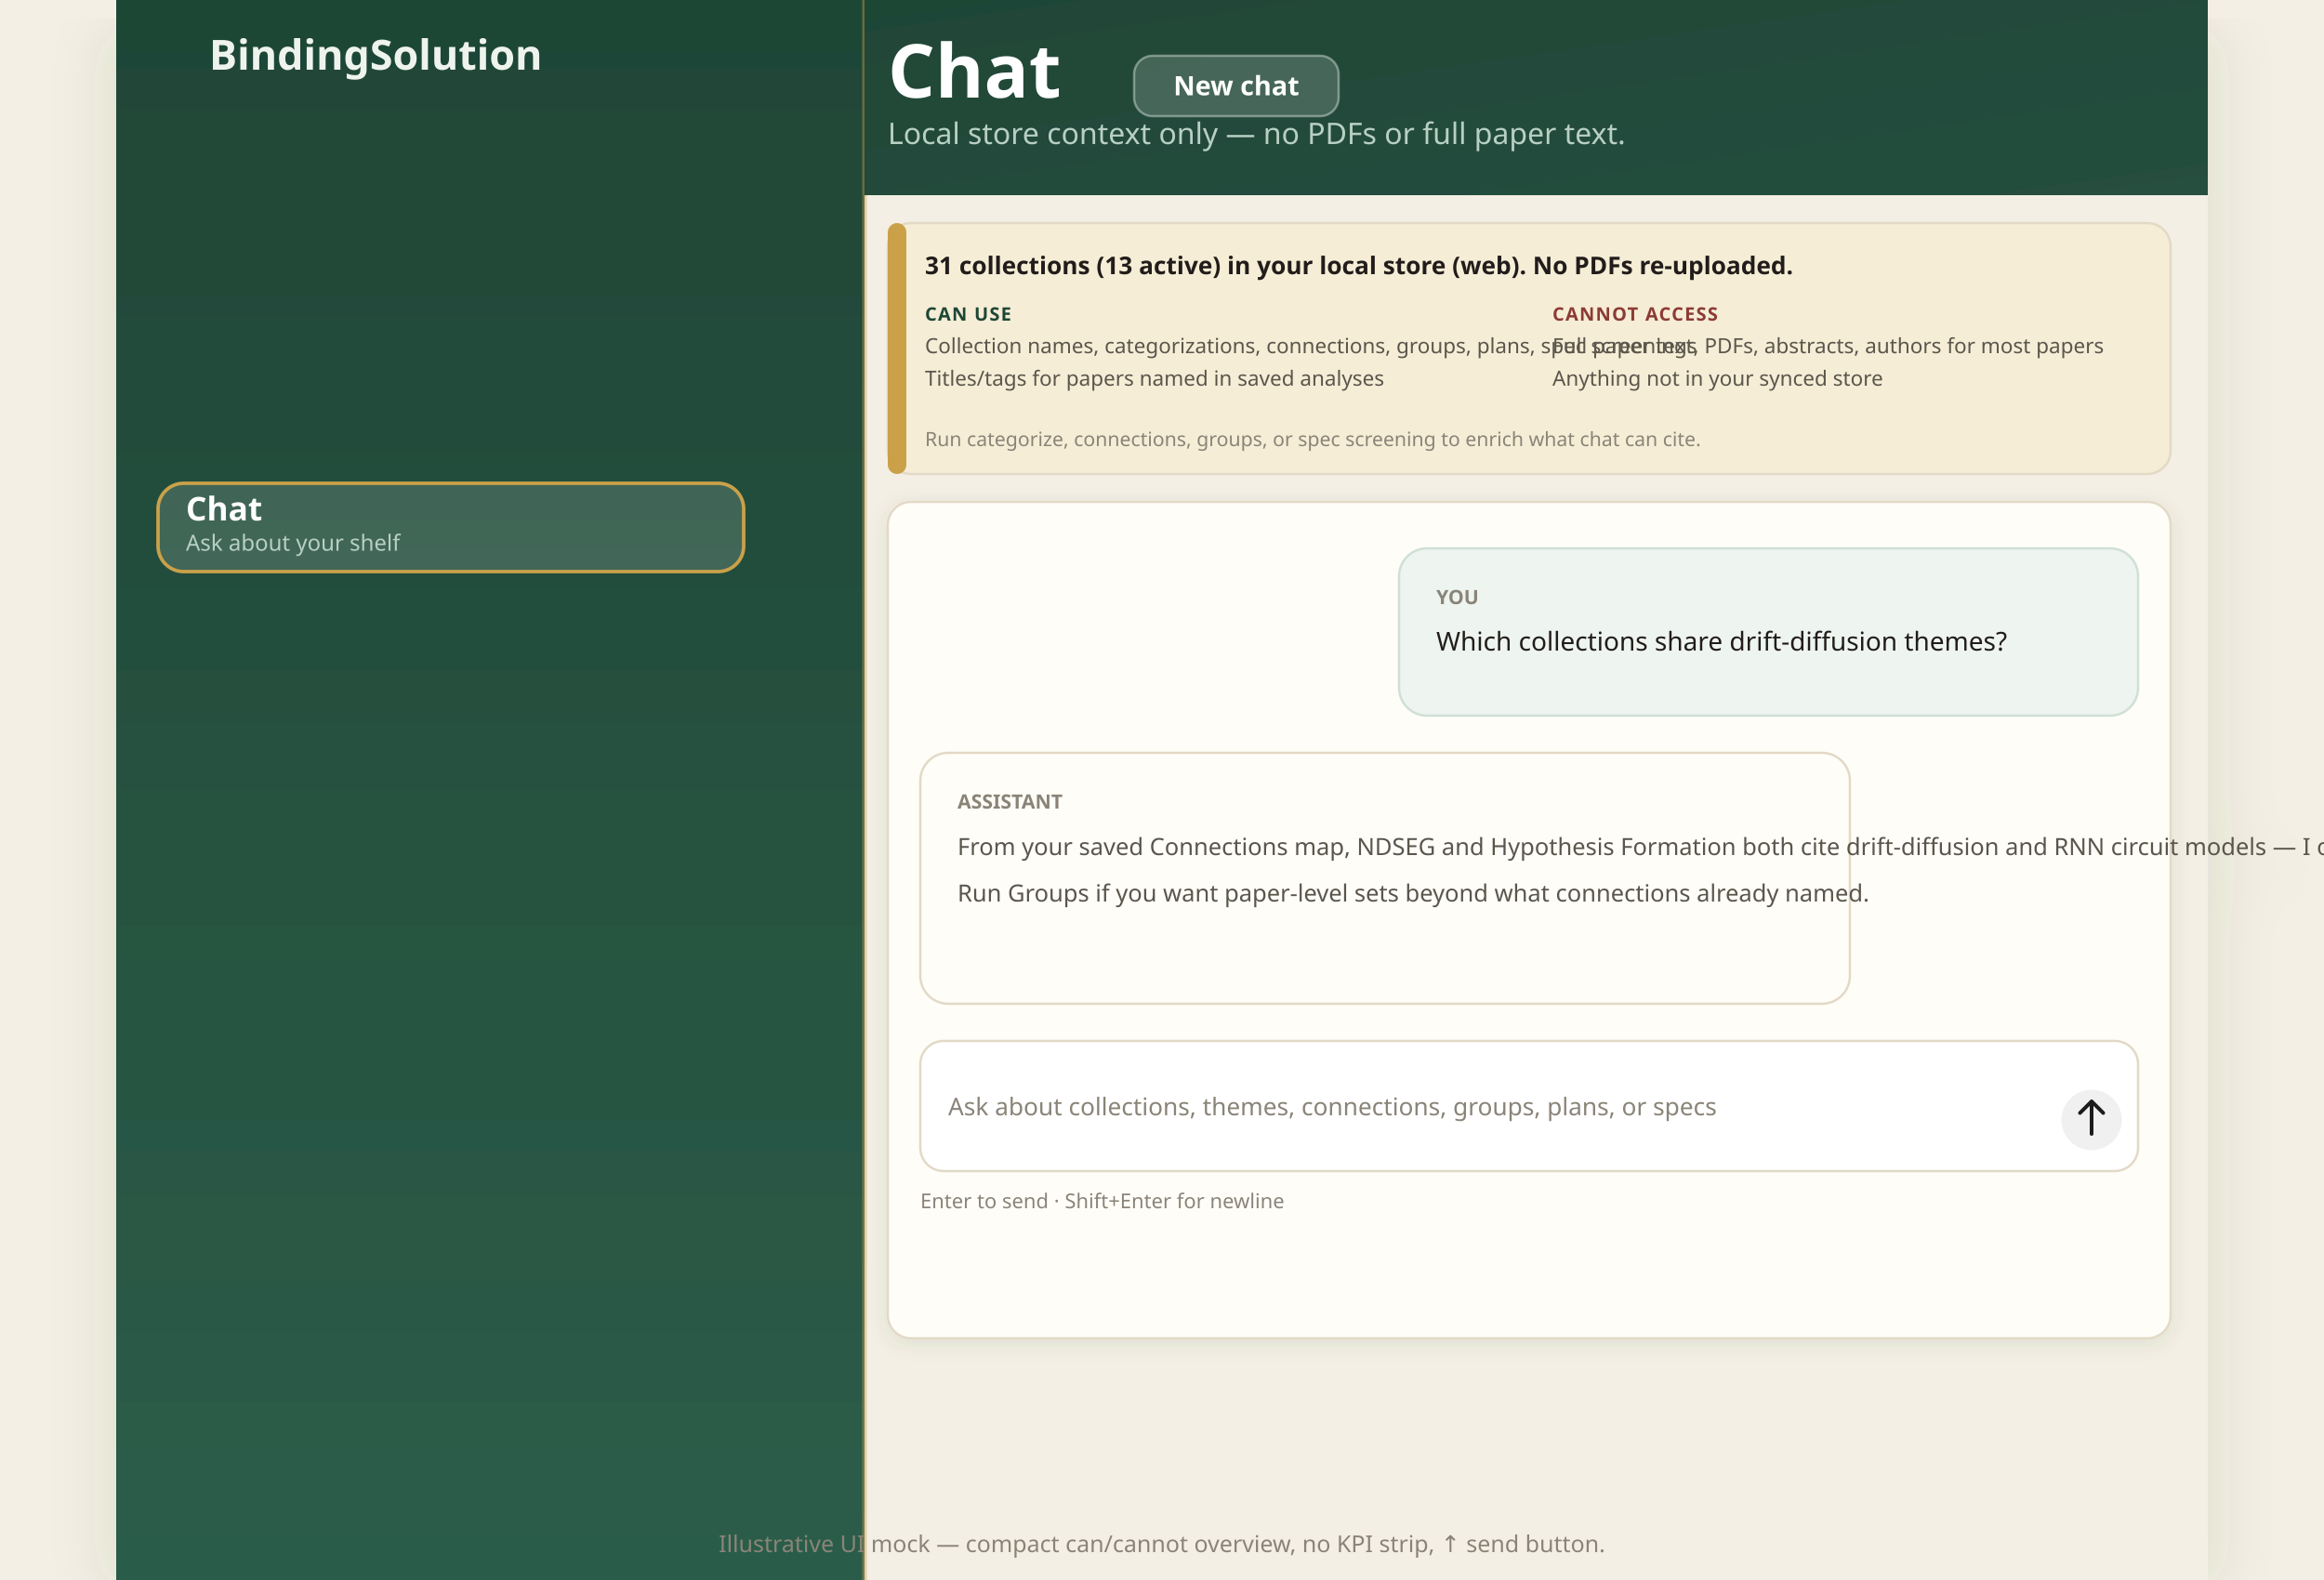
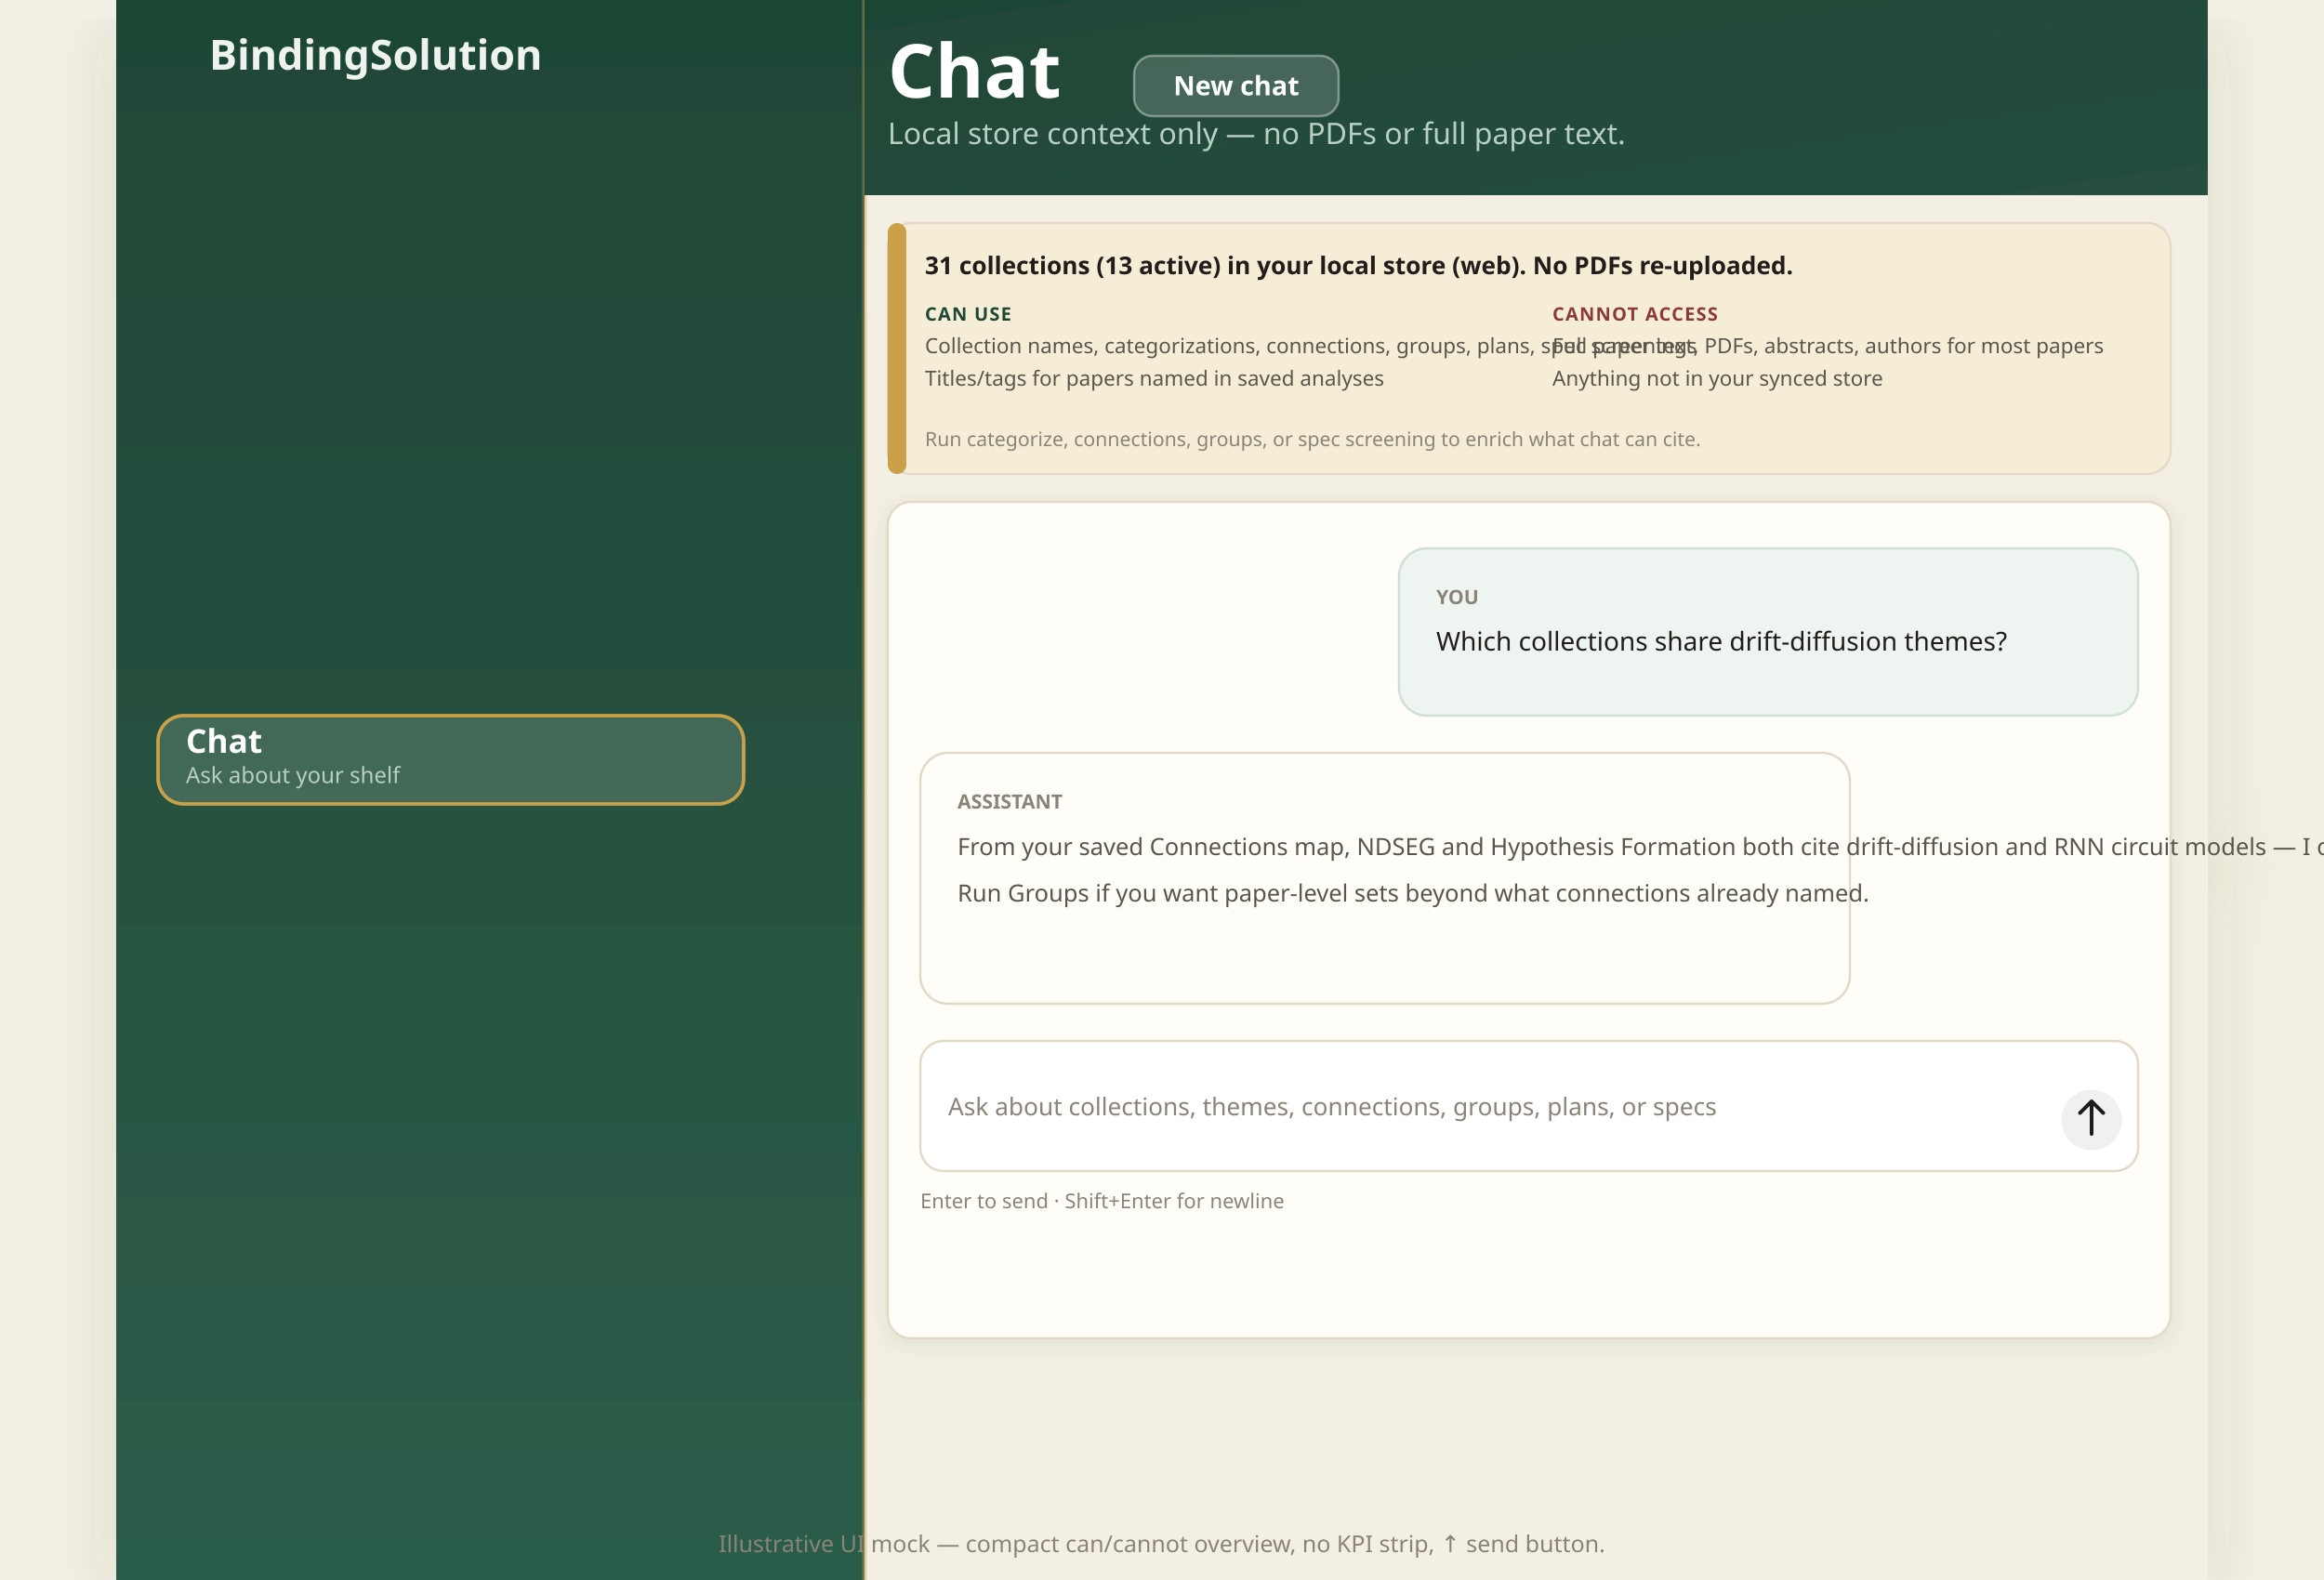
<svg xmlns="http://www.w3.org/2000/svg" viewBox="0 0 1000 680" width="1000" height="680" role="img" aria-label="Chat view with can/cannot overview, send button, no KPI strip">
  <defs>
    <linearGradient id="green" x1="0" y1="0" x2="0" y2="1">
      <stop offset="0" stop-color="#1f4636" />
      <stop offset="1" stop-color="#2c5d49" />
    </linearGradient>
    <linearGradient id="hero" x1="0" y1="0" x2="1" y2="1">
      <stop offset="0" stop-color="#1f4636" />
      <stop offset="1" stop-color="#254f3f" />
    </linearGradient>
    <filter id="shellShadow" x="-4%" y="-2%" width="108%" height="104%">
      <feDropShadow dx="0" dy="8" stdDeviation="14" flood-color="#1f4636" flood-opacity="0.12" />
    </filter>
    <filter id="shadow" x="-8%" y="-8%" width="116%" height="116%">
      <feDropShadow dx="0" dy="2" stdDeviation="4" flood-color="#1f4636" flood-opacity="0.1" />
    </filter>
  </defs>
  <rect width="1000" height="680" fill="#f4efe4" />
  <g filter="url(#shellShadow)">
    <rect x="50" y="0" width="900" height="680" fill="#f4efe4" />
    <rect x="50" y="0" width="322" height="680" fill="url(#green)" />
    <line x1="372" y1="0" x2="372" y2="680" stroke="#caa14a" stroke-width="2" stroke-opacity="0.42" />
    <g transform="translate(50, 0)">
      <text x="40" y="30" fill="#eef3ee" font-family="Montserrat, system-ui, sans-serif" font-size="17.9" font-weight="700">BindingSolution</text>
-       <rect x="18" y="208" width="252" height="38" rx="11" fill="rgba(255,255,255,0.14)" stroke="#caa14a" stroke-width="1.5" />
-       <text x="30" y="224" fill="#fff" font-family="system-ui, sans-serif" font-size="14.1" font-weight="600">Chat</text>
-       <text x="30" y="237" fill="#b8cfc4" font-family="system-ui, sans-serif" font-size="9.6">Ask about your shelf</text>
+       <rect x="18" y="308" width="252" height="38" rx="11" fill="rgba(255,255,255,0.14)" stroke="#caa14a" stroke-width="1.5" />
+       <text x="30" y="324" fill="#fff" font-family="system-ui, sans-serif" font-size="14.1" font-weight="600">Chat</text>
+       <text x="30" y="337" fill="#b8cfc4" font-family="system-ui, sans-serif" font-size="9.6">Ask about your shelf</text>
    </g>
    <rect x="372" y="0" width="578" height="84" fill="url(#hero)" />
    <text x="382" y="42" fill="#fff" font-family="Montserrat, system-ui, sans-serif" font-size="32.0" font-weight="600">Chat</text>
    <text x="382" y="62" fill="#b8cfc4" font-family="system-ui, sans-serif" font-size="12.8">Local store context only — no PDFs or full paper text.</text>
    <rect x="488" y="24" width="88" height="26" rx="8" fill="rgba(255,255,255,0.16)" stroke="rgba(255,255,255,0.38)" />
    <text x="532" y="41" fill="#fff" font-family="system-ui, sans-serif" font-size="11.5" font-weight="600" text-anchor="middle">New chat</text>
    <g transform="translate(382, 96)">
      <rect x="0" y="0" width="552" height="108" rx="10" fill="#f6edd6" stroke="#e2d9c6" />
      <rect x="0" y="0" width="8" height="108" rx="4" fill="#caa14a" />
      <text x="16" y="22" fill="#211f1a" font-family="system-ui, sans-serif" font-size="10.5" font-weight="600">31 collections (13 active) in your local store (web). No PDFs re-uploaded.</text>
      <text x="16" y="42" fill="#1f4636" font-size="8" font-weight="700" font-family="system-ui, sans-serif" letter-spacing="0.5">CAN USE</text>
      <text x="16" y="56" fill="#5a564c" font-size="9" font-family="system-ui, sans-serif">Collection names, categorizations, connections, groups, plans, spec screenings</text>
      <text x="16" y="70" fill="#5a564c" font-size="9" font-family="system-ui, sans-serif">Titles/tags for papers named in saved analyses</text>
      <text x="286" y="42" fill="#8b3a34" font-size="8" font-weight="700" font-family="system-ui, sans-serif" letter-spacing="0.5">CANNOT ACCESS</text>
      <text x="286" y="56" fill="#5a564c" font-size="9" font-family="system-ui, sans-serif">Full paper text, PDFs, abstracts, authors for most papers</text>
      <text x="286" y="70" fill="#5a564c" font-size="9" font-family="system-ui, sans-serif">Anything not in your synced store</text>
      <text x="16" y="96" fill="#8a8478" font-size="8.5" font-family="system-ui, sans-serif">Run categorize, connections, groups, or spec screening to enrich what chat can cite.</text>
      <rect x="0" y="120" width="552" height="360" rx="10" fill="#fffdf8" stroke="#e2d9c6" filter="url(#shadow)" />
      <rect x="220" y="140" width="318" height="72" rx="12" fill="#eef4f0" stroke="#cfe0d6" />
      <text x="236" y="164" fill="#8a8478" font-size="8.5" font-family="system-ui, sans-serif" font-weight="600">YOU</text>
      <text x="236" y="184" fill="#211f1a" font-size="11.2" font-family="system-ui, sans-serif">Which collections share drift-diffusion themes?</text>
      <rect x="14" y="228" width="400" height="108" rx="12" fill="#fffdf8" stroke="#e2d9c6" />
      <text x="30" y="252" fill="#8a8478" font-size="8.5" font-family="system-ui, sans-serif" font-weight="600">ASSISTANT</text>
      <text x="30" y="272" fill="#5a564c" font-size="10.2" font-family="system-ui, sans-serif">From your saved Connections map, NDSEG and Hypothesis Formation both cite drift-diffusion and RNN circuit models — I only see titles cited there, not full text.</text>
      <text x="30" y="292" fill="#5a564c" font-size="10.2" font-family="system-ui, sans-serif">Run Groups if you want paper-level sets beyond what connections already named.</text>
      <rect x="14" y="352" width="524" height="56" rx="10" fill="#fff" stroke="#e2d9c6" />
      <text x="26" y="384" fill="#8a8478" font-size="10.5" font-family="system-ui, sans-serif">Ask about collections, themes, connections, groups, plans, or specs</text>
      <circle cx="518" cy="386" r="13" fill="rgba(0,0,0,0.06)" />
      <path d="M518 392 V378 M513 383 l5-5 5 5" fill="none" stroke="#1a1a1a" stroke-width="1.6" stroke-linecap="round" stroke-linejoin="round" />
      <text x="14" y="424" fill="#8a8478" font-size="8.8" font-family="system-ui, sans-serif">Enter to send · Shift+Enter for newline</text>
    </g>
  </g>
  <text x="500" y="668" fill="#8a8478" font-family="system-ui, sans-serif" font-size="10" text-anchor="middle">Illustrative UI mock — compact can/cannot overview, no KPI strip, ↑ send button.</text>
</svg>
